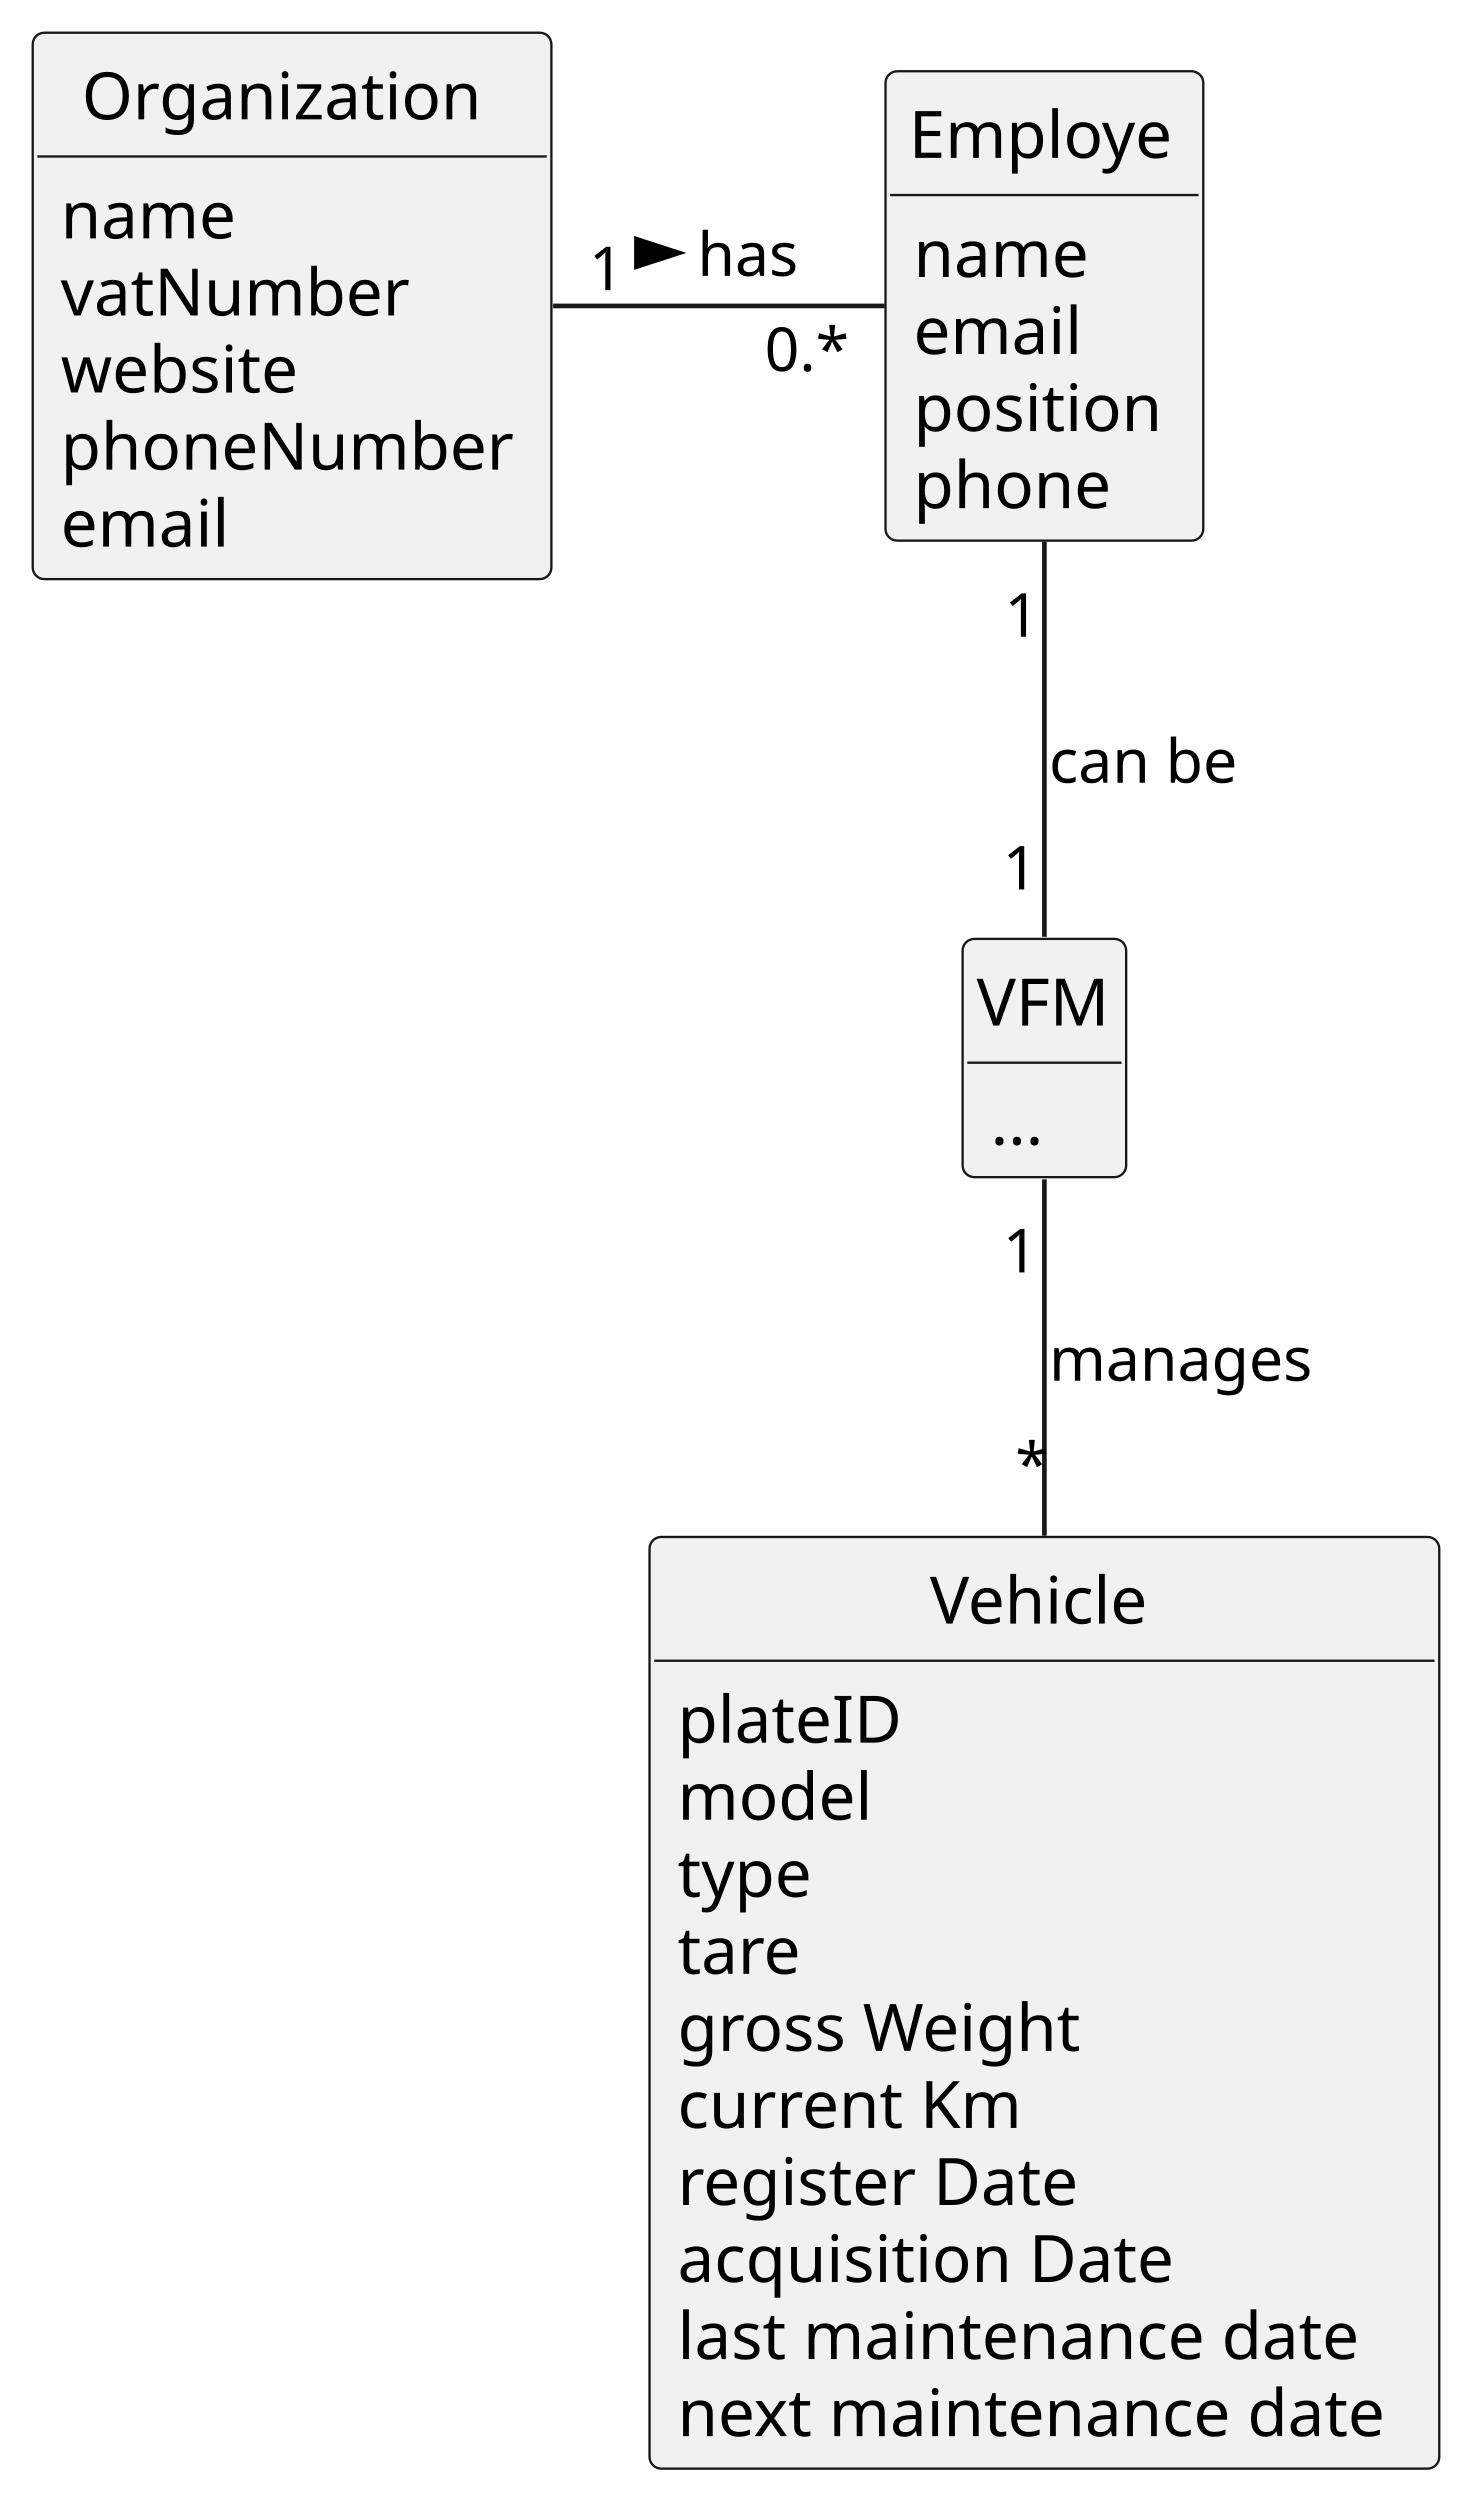
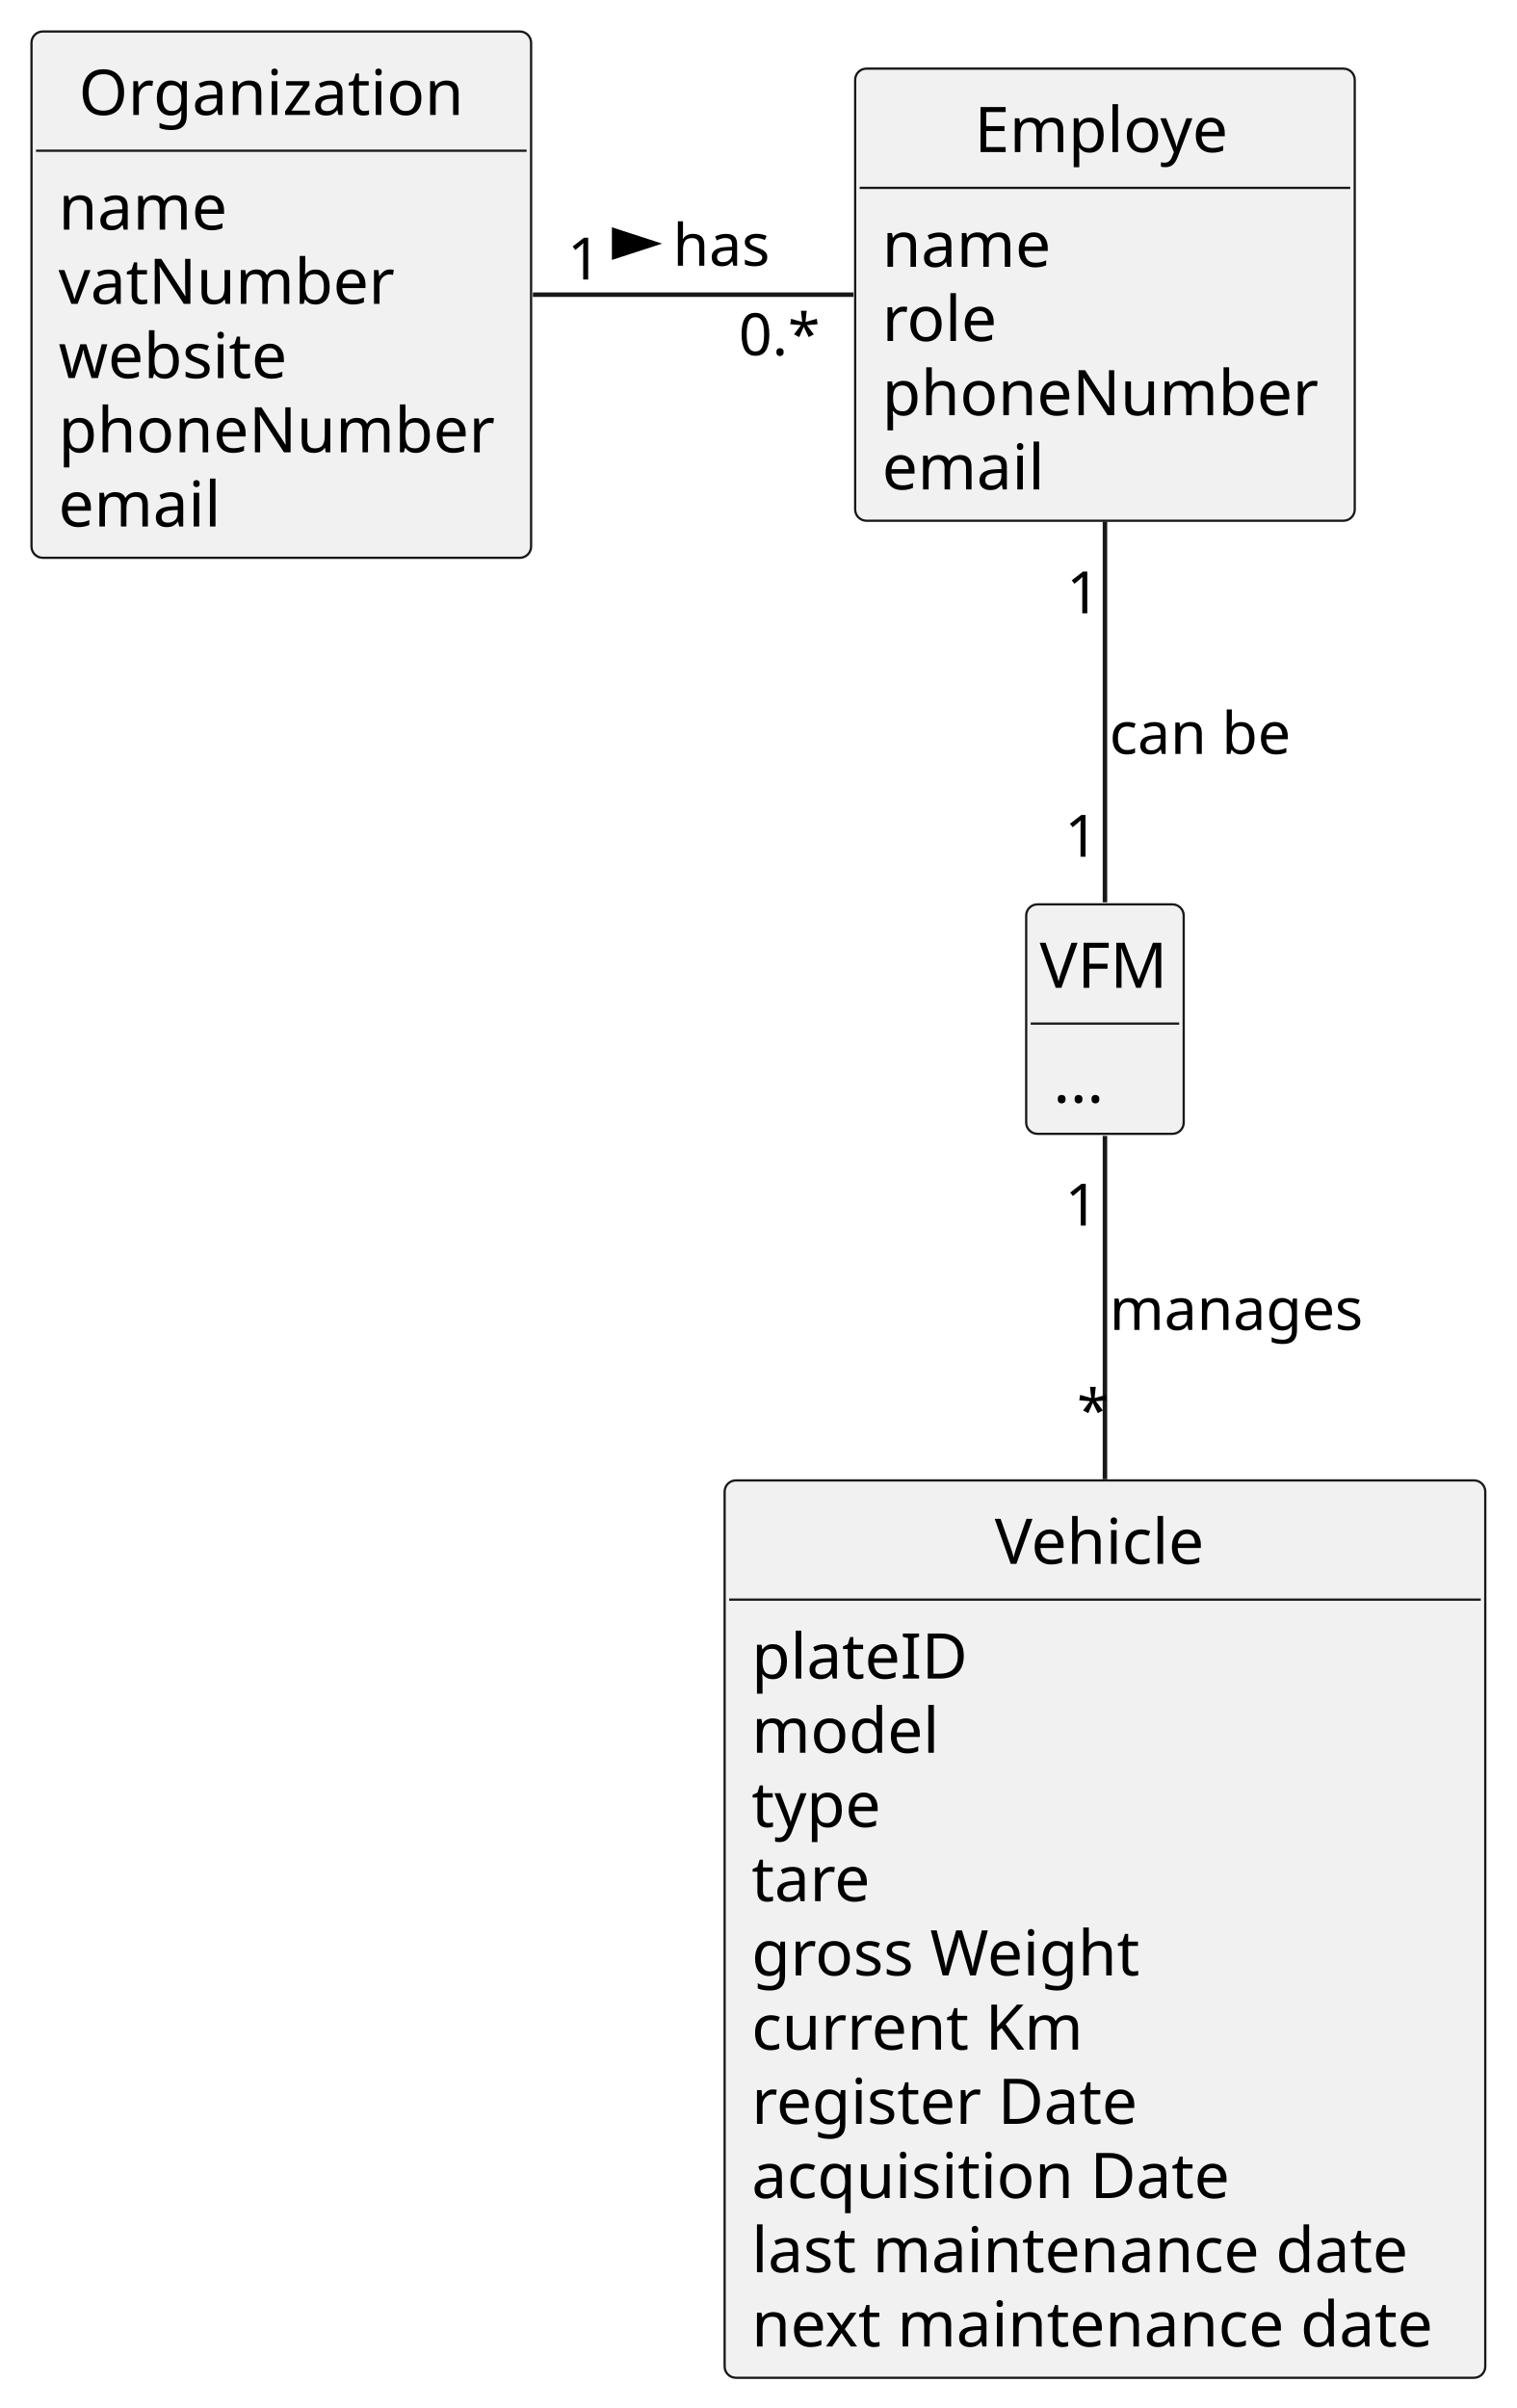
- <svg xmlns="http://www.w3.org/2000/svg" contentStyleType="text/css" height="535px" preserveAspectRatio="none" style="width:315px;height:535px;background:#FFFFFF;" version="1.1" viewBox="0 0 315 535" width="315px" zoomAndPan="magnify">
+ <svg xmlns="http://www.w3.org/2000/svg" contentStyleType="text/css" height="535px" preserveAspectRatio="none" style="width:337px;height:535px;background:#FFFFFF;" version="1.1" viewBox="0 0 337 535" width="337px" zoomAndPan="magnify">
  <defs />
  <g>
    <g id="elem_Organization">
      <rect codeLine="18" fill="#F1F1F1" height="116.93" id="Organization" rx="2.5" ry="2.5" style="stroke:#181818;stroke-width:0.5;" width="111" x="7" y="7" />
      <text fill="#000000" font-family="sans-serif" font-size="14" lengthAdjust="spacing" textLength="90" x="17.5" y="25.535">Organization</text>
      <line style="stroke:#181818;stroke-width:0.5;" x1="8" x2="117" y1="33.488" y2="33.488" />
      <text fill="#000000" font-family="sans-serif" font-size="14" lengthAdjust="spacing" textLength="38" x="13" y="51.023">name</text>
      <text fill="#000000" font-family="sans-serif" font-size="14" lengthAdjust="spacing" textLength="75" x="13" y="67.512">vatNumber</text>
      <text fill="#000000" font-family="sans-serif" font-size="14" lengthAdjust="spacing" textLength="52" x="13" y="84">website</text>
      <text fill="#000000" font-family="sans-serif" font-size="14" lengthAdjust="spacing" textLength="99" x="13" y="100.488">phoneNumber</text>
      <text fill="#000000" font-family="sans-serif" font-size="14" lengthAdjust="spacing" textLength="37" x="13" y="116.977">email</text>
    </g>
    <g id="elem_Employe">
-       <rect codeLine="28" fill="#F1F1F1" height="100.441" id="Employe" rx="2.5" ry="2.5" style="stroke:#181818;stroke-width:0.5;" width="68" x="189.5" y="15.25" />
-       <text fill="#000000" font-family="sans-serif" font-size="14" lengthAdjust="spacing" textLength="58" x="194.5" y="33.785">Employe</text>
-       <line style="stroke:#181818;stroke-width:0.5;" x1="190.5" x2="256.5" y1="41.738" y2="41.738" />
-       <text fill="#000000" font-family="sans-serif" font-size="14" lengthAdjust="spacing" textLength="38" x="195.5" y="59.273">name</text>
-       <text fill="#000000" font-family="sans-serif" font-size="14" lengthAdjust="spacing" textLength="37" x="195.5" y="75.762">email</text>
-       <text fill="#000000" font-family="sans-serif" font-size="14" lengthAdjust="spacing" textLength="56" x="195.5" y="92.25">position</text>
-       <text fill="#000000" font-family="sans-serif" font-size="14" lengthAdjust="spacing" textLength="44" x="195.5" y="108.738">phone</text>
+       <rect codeLine="28" fill="#F1F1F1" height="100.441" id="Employe" rx="2.5" ry="2.5" style="stroke:#181818;stroke-width:0.5;" width="111" x="190" y="15.25" />
+       <text fill="#000000" font-family="sans-serif" font-size="14" lengthAdjust="spacing" textLength="58" x="216.5" y="33.785">Employe</text>
+       <line style="stroke:#181818;stroke-width:0.5;" x1="191" x2="300" y1="41.738" y2="41.738" />
+       <text fill="#000000" font-family="sans-serif" font-size="14" lengthAdjust="spacing" textLength="38" x="196" y="59.273">name</text>
+       <text fill="#000000" font-family="sans-serif" font-size="14" lengthAdjust="spacing" textLength="27" x="196" y="75.762">role</text>
+       <text fill="#000000" font-family="sans-serif" font-size="14" lengthAdjust="spacing" textLength="99" x="196" y="92.25">phoneNumber</text>
+       <text fill="#000000" font-family="sans-serif" font-size="14" lengthAdjust="spacing" textLength="37" x="196" y="108.738">email</text>
    </g>
    <g id="elem_VFM">
-       <rect codeLine="34" fill="#F1F1F1" height="50.977" id="VFM" rx="2.5" ry="2.5" style="stroke:#181818;stroke-width:0.5;" width="35" x="206" y="200.93" />
-       <text fill="#000000" font-family="sans-serif" font-size="14" lengthAdjust="spacing" textLength="29" x="209" y="219.465">VFM</text>
-       <line style="stroke:#181818;stroke-width:0.5;" x1="207" x2="240" y1="227.418" y2="227.418" />
-       <text fill="#000000" font-family="sans-serif" font-size="14" lengthAdjust="spacing" textLength="12" x="212" y="244.953">...</text>
+       <rect codeLine="34" fill="#F1F1F1" height="50.977" id="VFM" rx="2.5" ry="2.5" style="stroke:#181818;stroke-width:0.5;" width="35" x="228" y="200.93" />
+       <text fill="#000000" font-family="sans-serif" font-size="14" lengthAdjust="spacing" textLength="29" x="231" y="219.465">VFM</text>
+       <line style="stroke:#181818;stroke-width:0.5;" x1="229" x2="262" y1="227.418" y2="227.418" />
+       <text fill="#000000" font-family="sans-serif" font-size="14" lengthAdjust="spacing" textLength="12" x="234" y="244.953">...</text>
    </g>
    <g id="elem_Vehicle">
-       <rect codeLine="37" fill="#F1F1F1" height="199.371" id="Vehicle" rx="2.5" ry="2.5" style="stroke:#181818;stroke-width:0.5;" width="169" x="139" y="328.91" />
-       <text fill="#000000" font-family="sans-serif" font-size="14" lengthAdjust="spacing" textLength="49" x="199" y="347.445">Vehicle</text>
-       <line style="stroke:#181818;stroke-width:0.5;" x1="140" x2="307" y1="355.398" y2="355.398" />
-       <text fill="#000000" font-family="sans-serif" font-size="14" lengthAdjust="spacing" textLength="48" x="145" y="372.933">plateID</text>
-       <text fill="#000000" font-family="sans-serif" font-size="14" lengthAdjust="spacing" textLength="43" x="145" y="389.422">model</text>
-       <text fill="#000000" font-family="sans-serif" font-size="14" lengthAdjust="spacing" textLength="29" x="145" y="405.91">type</text>
-       <text fill="#000000" font-family="sans-serif" font-size="14" lengthAdjust="spacing" textLength="27" x="145" y="422.398">tare</text>
-       <text fill="#000000" font-family="sans-serif" font-size="14" lengthAdjust="spacing" textLength="89" x="145" y="438.887">gross Weight</text>
-       <text fill="#000000" font-family="sans-serif" font-size="14" lengthAdjust="spacing" textLength="76" x="145" y="455.375">current Km</text>
-       <text fill="#000000" font-family="sans-serif" font-size="14" lengthAdjust="spacing" textLength="88" x="145" y="471.863">register Date</text>
-       <text fill="#000000" font-family="sans-serif" font-size="14" lengthAdjust="spacing" textLength="110" x="145" y="488.351">acquisition Date</text>
-       <text fill="#000000" font-family="sans-serif" font-size="14" lengthAdjust="spacing" textLength="150" x="145" y="504.84">last maintenance date</text>
-       <text fill="#000000" font-family="sans-serif" font-size="14" lengthAdjust="spacing" textLength="157" x="145" y="521.328">next maintenance date</text>
+       <rect codeLine="37" fill="#F1F1F1" height="199.371" id="Vehicle" rx="2.5" ry="2.5" style="stroke:#181818;stroke-width:0.5;" width="169" x="161" y="328.91" />
+       <text fill="#000000" font-family="sans-serif" font-size="14" lengthAdjust="spacing" textLength="49" x="221" y="347.445">Vehicle</text>
+       <line style="stroke:#181818;stroke-width:0.5;" x1="162" x2="329" y1="355.398" y2="355.398" />
+       <text fill="#000000" font-family="sans-serif" font-size="14" lengthAdjust="spacing" textLength="48" x="167" y="372.933">plateID</text>
+       <text fill="#000000" font-family="sans-serif" font-size="14" lengthAdjust="spacing" textLength="43" x="167" y="389.422">model</text>
+       <text fill="#000000" font-family="sans-serif" font-size="14" lengthAdjust="spacing" textLength="29" x="167" y="405.91">type</text>
+       <text fill="#000000" font-family="sans-serif" font-size="14" lengthAdjust="spacing" textLength="27" x="167" y="422.398">tare</text>
+       <text fill="#000000" font-family="sans-serif" font-size="14" lengthAdjust="spacing" textLength="89" x="167" y="438.887">gross Weight</text>
+       <text fill="#000000" font-family="sans-serif" font-size="14" lengthAdjust="spacing" textLength="76" x="167" y="455.375">current Km</text>
+       <text fill="#000000" font-family="sans-serif" font-size="14" lengthAdjust="spacing" textLength="88" x="167" y="471.863">register Date</text>
+       <text fill="#000000" font-family="sans-serif" font-size="14" lengthAdjust="spacing" textLength="110" x="167" y="488.351">acquisition Date</text>
+       <text fill="#000000" font-family="sans-serif" font-size="14" lengthAdjust="spacing" textLength="150" x="167" y="504.84">last maintenance date</text>
+       <text fill="#000000" font-family="sans-serif" font-size="14" lengthAdjust="spacing" textLength="157" x="167" y="521.328">next maintenance date</text>
    </g>
    <g id="link_Organization_Employe">
-       <path codeLine="56" d="M118.36,65.47 C141.97,65.47 168.72,65.47 189.32,65.47 " fill="none" id="Organization-Employe" style="stroke:#181818;stroke-width:1.0;" />
-       <polygon fill="#000000" points="145.25,54.125,136.205,51.186,136.205,57.064,145.25,54.125" style="stroke:#000000;stroke-width:1.0;" />
-       <text fill="#000000" font-family="sans-serif" font-size="13" lengthAdjust="spacing" textLength="22" x="149.25" y="59.038">has</text>
-       <text fill="#000000" font-family="sans-serif" font-size="13" lengthAdjust="spacing" textLength="8" x="126.03" y="62.098">1</text>
-       <text fill="#000000" font-family="sans-serif" font-size="13" lengthAdjust="spacing" textLength="18" x="163.629" y="79.402">0.*</text>
+       <path codeLine="56" d="M118.4,65.47 C141,65.47 167.03,65.47 189.63,65.47 " fill="none" id="Organization-Employe" style="stroke:#181818;stroke-width:1.0;" />
+       <polygon fill="#000000" points="145.5,54.125,136.455,51.186,136.455,57.064,145.5,54.125" style="stroke:#000000;stroke-width:1.0;" />
+       <text fill="#000000" font-family="sans-serif" font-size="13" lengthAdjust="spacing" textLength="22" x="149.5" y="59.038">has</text>
+       <text fill="#000000" font-family="sans-serif" font-size="13" lengthAdjust="spacing" textLength="8" x="126.075" y="62.098">1</text>
+       <text fill="#000000" font-family="sans-serif" font-size="13" lengthAdjust="spacing" textLength="18" x="164.129" y="78.923">0.*</text>
    </g>
    <g id="link_Employe_VFM">
-       <path codeLine="57" d="M223.5,115.89 C223.5,143.96 223.5,177.89 223.5,200.48 " fill="none" id="Employe-VFM" style="stroke:#181818;stroke-width:1.0;" />
-       <text fill="#000000" font-family="sans-serif" font-size="13" lengthAdjust="spacing" textLength="41" x="224.5" y="167.498">can be</text>
-       <text fill="#000000" font-family="sans-serif" font-size="13" lengthAdjust="spacing" textLength="8" x="214.963" y="136.262">1</text>
-       <text fill="#000000" font-family="sans-serif" font-size="13" lengthAdjust="spacing" textLength="8" x="214.575" y="190.352">1</text>
+       <path codeLine="57" d="M245.5,115.89 C245.5,143.96 245.5,177.89 245.5,200.48 " fill="none" id="Employe-VFM" style="stroke:#181818;stroke-width:1.0;" />
+       <text fill="#000000" font-family="sans-serif" font-size="13" lengthAdjust="spacing" textLength="41" x="246.5" y="167.498">can be</text>
+       <text fill="#000000" font-family="sans-serif" font-size="13" lengthAdjust="spacing" textLength="8" x="236.963" y="136.262">1</text>
+       <text fill="#000000" font-family="sans-serif" font-size="13" lengthAdjust="spacing" textLength="8" x="236.575" y="190.352">1</text>
    </g>
    <g id="link_VFM_Vehicle">
-       <path codeLine="58" d="M223.5,252.37 C223.5,271.86 223.5,300.32 223.5,328.65 " fill="none" id="VFM-Vehicle" style="stroke:#181818;stroke-width:1.0;" />
-       <text fill="#000000" font-family="sans-serif" font-size="13" lengthAdjust="spacing" textLength="56" x="224.5" y="295.478">manages</text>
-       <text fill="#000000" font-family="sans-serif" font-size="13" lengthAdjust="spacing" textLength="8" x="214.625" y="272.29">1</text>
-       <text fill="#000000" font-family="sans-serif" font-size="13" lengthAdjust="spacing" textLength="6" x="217.27" y="318.004">*</text>
+       <path codeLine="58" d="M245.5,252.37 C245.5,271.86 245.5,300.32 245.5,328.65 " fill="none" id="VFM-Vehicle" style="stroke:#181818;stroke-width:1.0;" />
+       <text fill="#000000" font-family="sans-serif" font-size="13" lengthAdjust="spacing" textLength="56" x="246.5" y="295.478">manages</text>
+       <text fill="#000000" font-family="sans-serif" font-size="13" lengthAdjust="spacing" textLength="8" x="236.625" y="272.29">1</text>
+       <text fill="#000000" font-family="sans-serif" font-size="13" lengthAdjust="spacing" textLength="6" x="239.27" y="318.004">*</text>
    </g>
  </g>
</svg>
